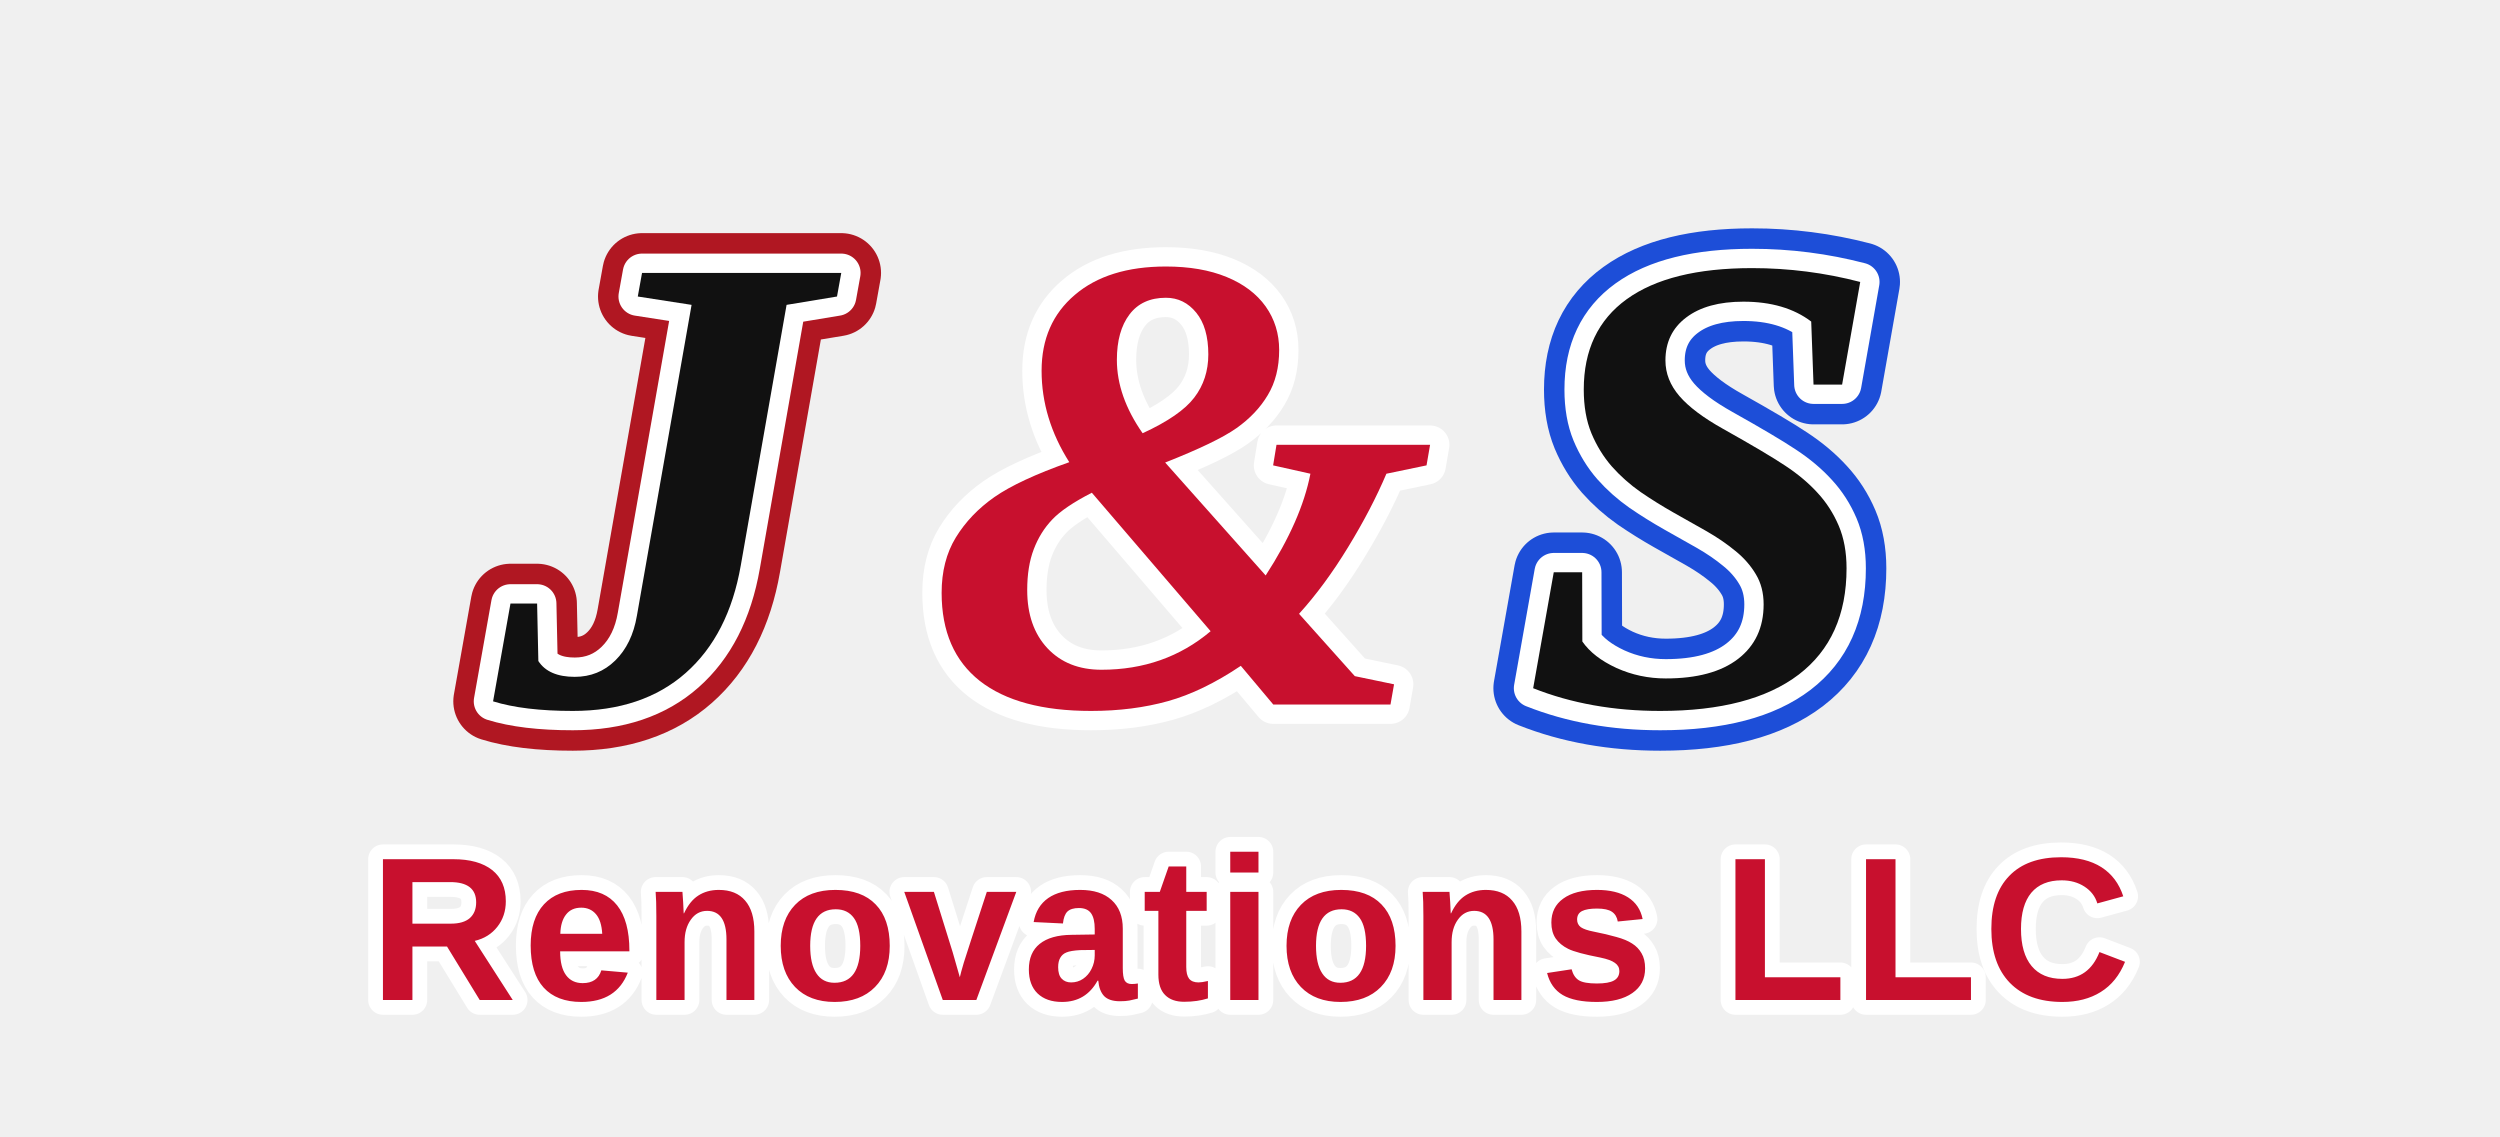
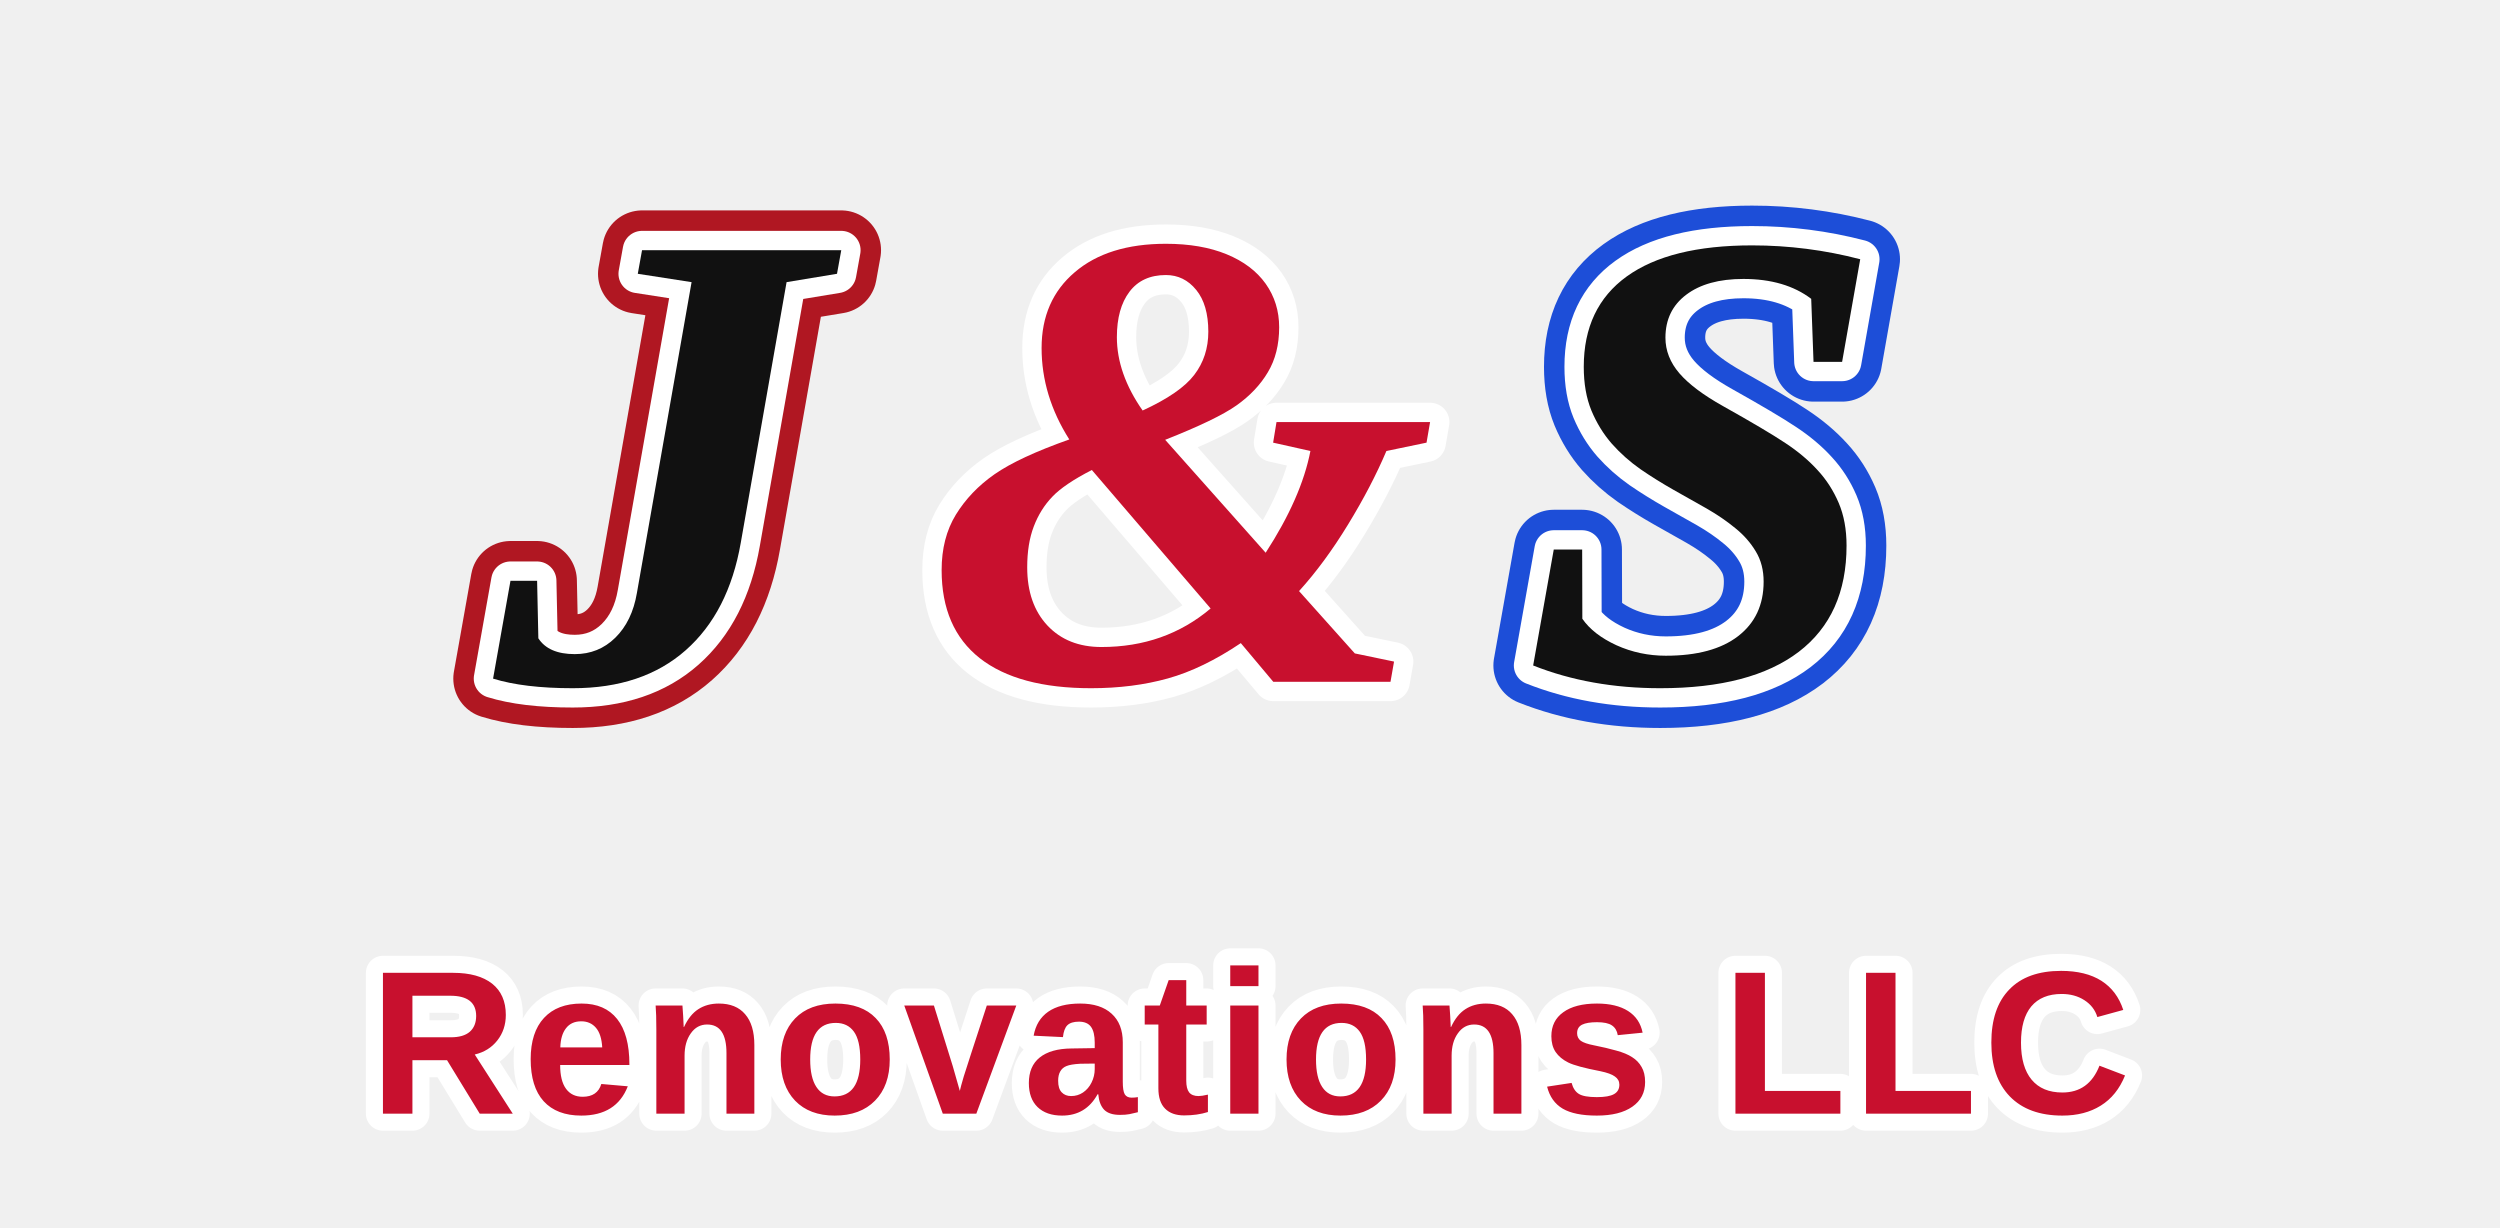
- <svg xmlns="http://www.w3.org/2000/svg" viewBox="0 0 220 100" role="img" aria-label="J&amp;S Renovations LLC">
+ <svg xmlns="http://www.w3.org/2000/svg" viewBox="0 0 220 108" role="img" aria-label="J&amp;S Renovations LLC">
  <defs>
    <style>
      .serif { font-family: Georgia, 'Times New Roman', serif; font-weight: 700; font-style: italic; }
      .sans  { font-family: 'Arial Black', Arial, 'Helvetica Neue', sans-serif; font-weight: 800; }
      .big   { font-size: 58px; }
      .sub   { font-size: 18px; letter-spacing: 0.5px; }
    </style>
  </defs>
  <g text-anchor="middle">
-     <text class="serif big" x="58" y="62" fill="none" stroke="#b01722" stroke-width="7" stroke-linejoin="round">J</text>
-     <text class="serif big" x="58" y="62" fill="none" stroke="#ffffff" stroke-width="3.4" stroke-linejoin="round">J</text>
-     <text class="serif big" x="58" y="62" fill="#111111">J</text>
-     <text class="serif big" x="104" y="62" fill="none" stroke="#ffffff" stroke-width="3.4" stroke-linejoin="round">&amp;</text>
-     <text class="serif big" x="104" y="62" fill="#c8102e">&amp;</text>
-     <text class="serif big" x="150" y="62" fill="none" stroke="#1d4ed8" stroke-width="7" stroke-linejoin="round">S</text>
-     <text class="serif big" x="150" y="62" fill="none" stroke="#ffffff" stroke-width="3.4" stroke-linejoin="round">S</text>
-     <text class="serif big" x="150" y="62" fill="#111111">S</text>
+     <text class="serif big" x="58" y="60" fill="none" stroke="#b01722" stroke-width="7" stroke-linejoin="round">J</text>
+     <text class="serif big" x="58" y="60" fill="none" stroke="#ffffff" stroke-width="3.4" stroke-linejoin="round">J</text>
+     <text class="serif big" x="58" y="60" fill="#111111">J</text>
+     <text class="serif big" x="104" y="60" fill="none" stroke="#ffffff" stroke-width="3.4" stroke-linejoin="round">&amp;</text>
+     <text class="serif big" x="104" y="60" fill="#c8102e">&amp;</text>
+     <text class="serif big" x="150" y="60" fill="none" stroke="#1d4ed8" stroke-width="7" stroke-linejoin="round">S</text>
+     <text class="serif big" x="150" y="60" fill="none" stroke="#ffffff" stroke-width="3.4" stroke-linejoin="round">S</text>
+     <text class="serif big" x="150" y="60" fill="#111111">S</text>
  </g>
-   <g text-anchor="middle">
-     <text class="sans sub" x="110" y="88" fill="none" stroke="#ffffff" stroke-width="2.6" stroke-linejoin="round">Renovations LLC</text>
-     <text class="sans sub" x="110" y="88" fill="#c8102e">Renovations LLC</text>
-   </g>
+   <text class="sans sub" text-anchor="middle" x="110" y="98" fill="#c8102e" stroke="#ffffff" stroke-width="3" stroke-linejoin="round" paint-order="stroke" stroke-linecap="round">Renovations LLC</text>
</svg>
